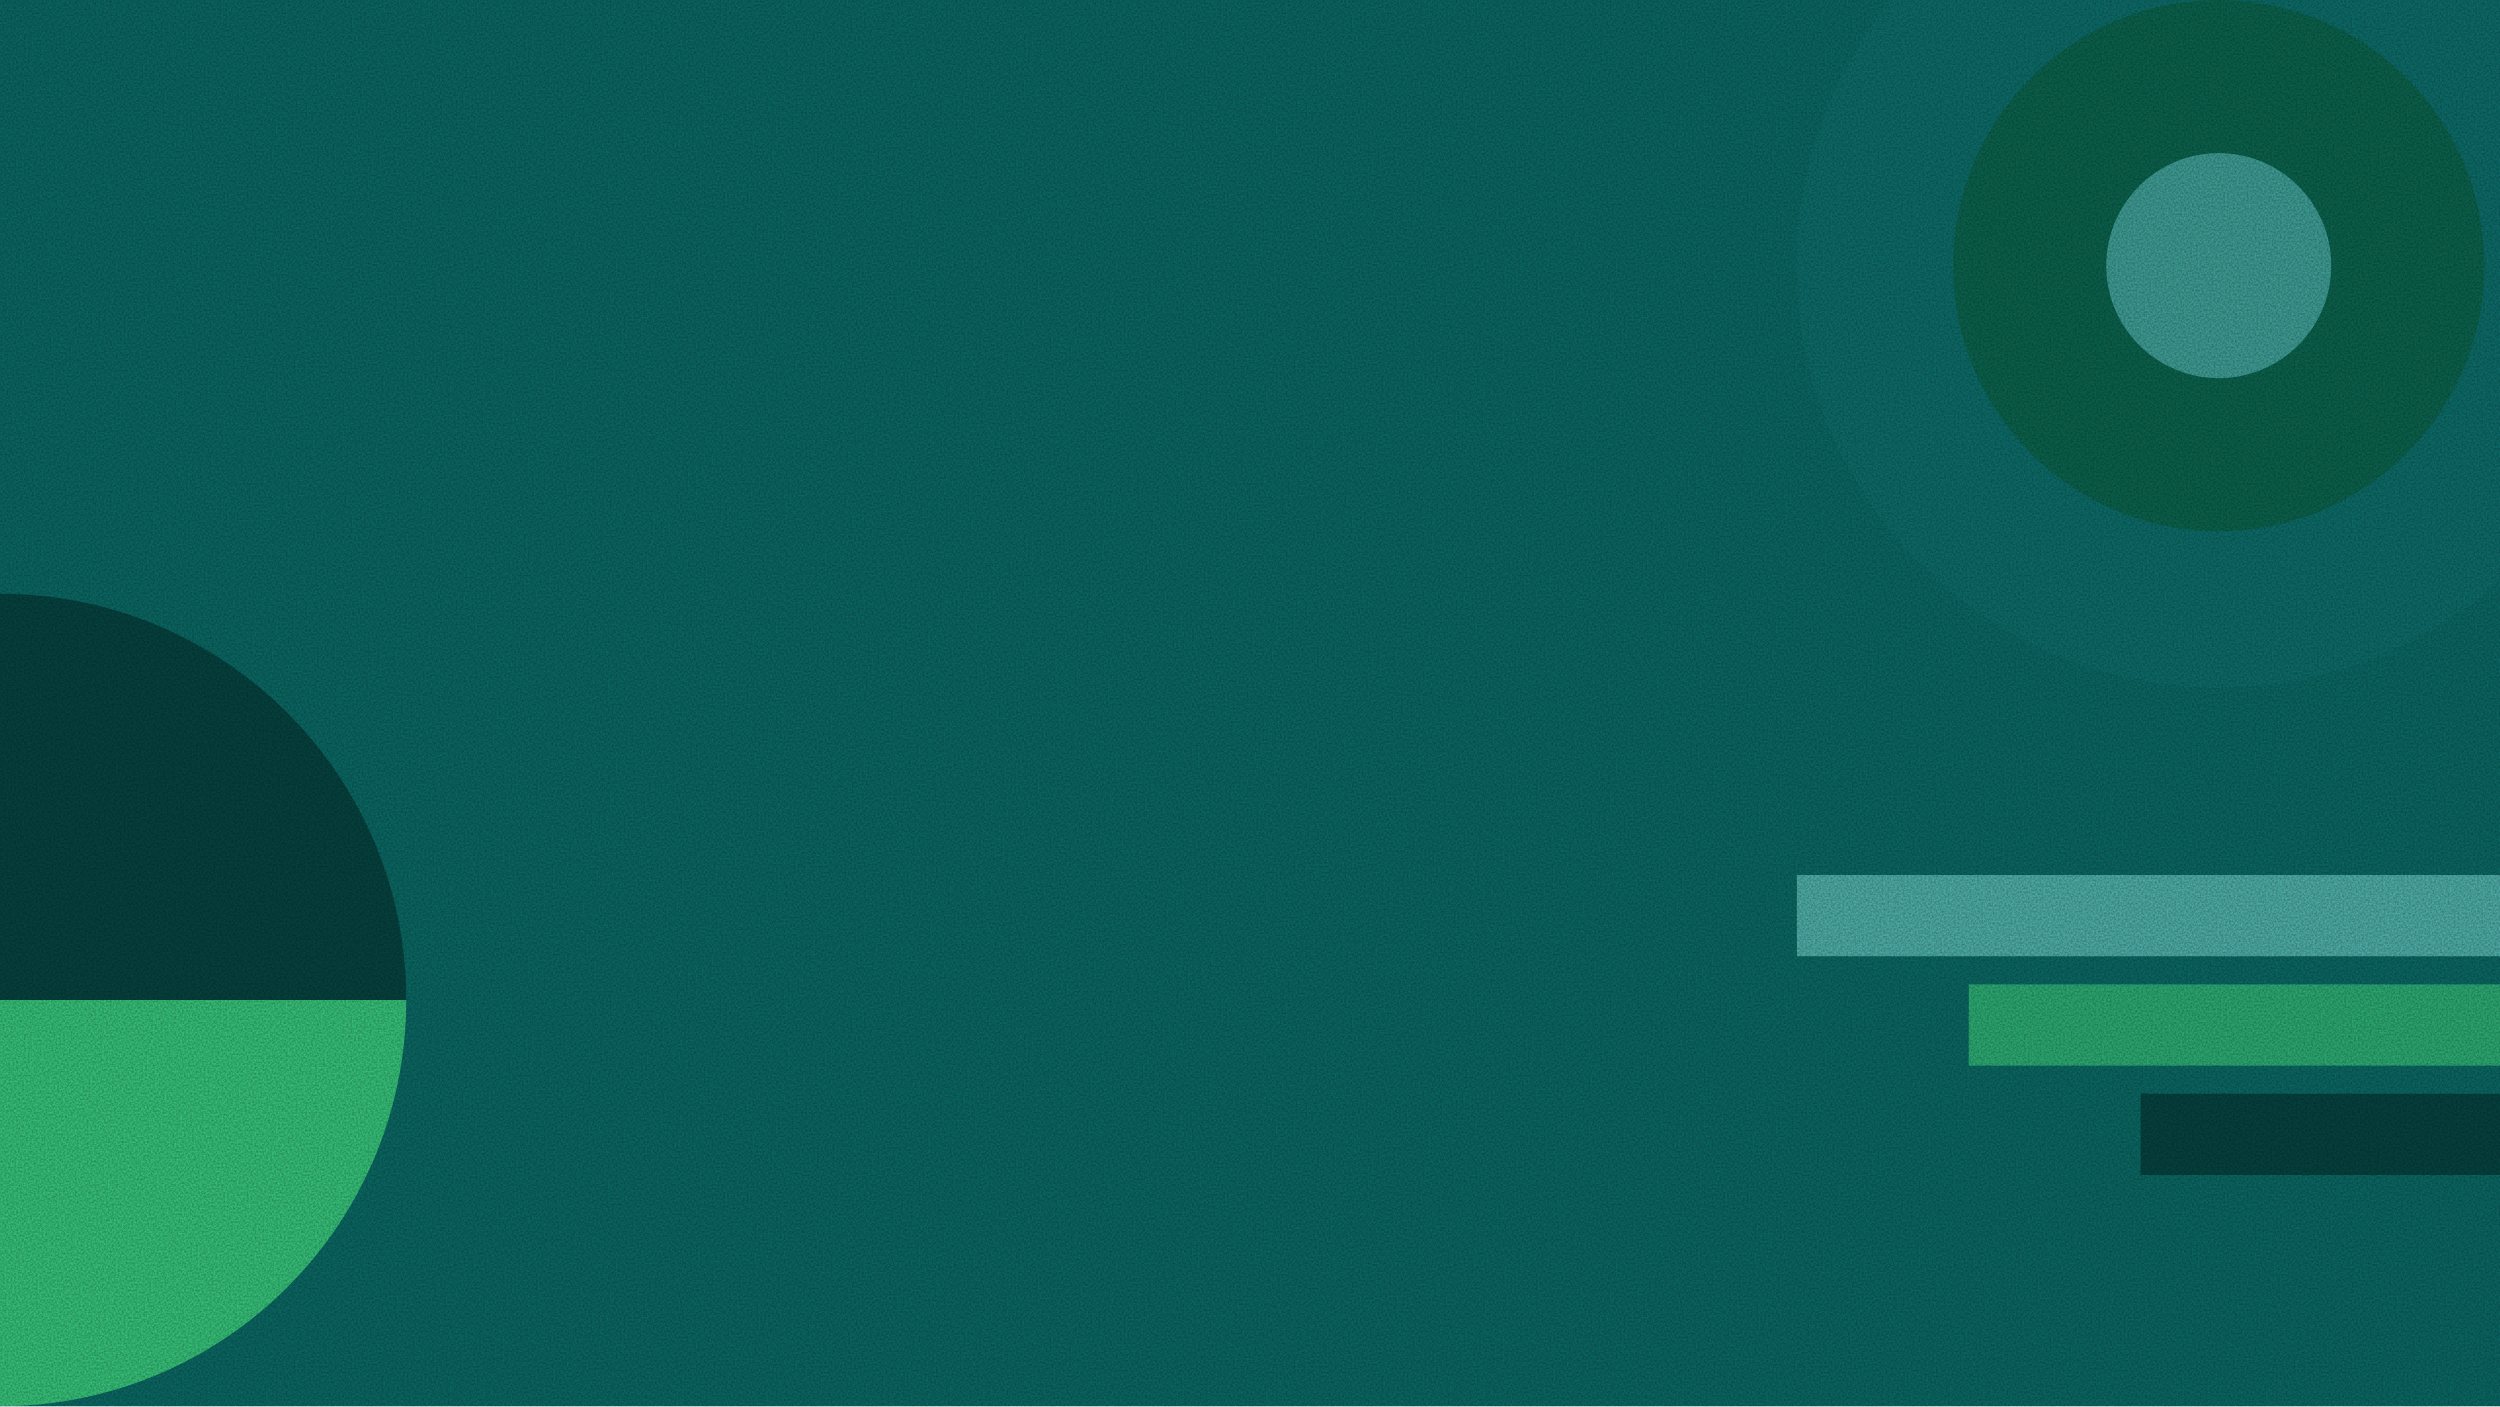
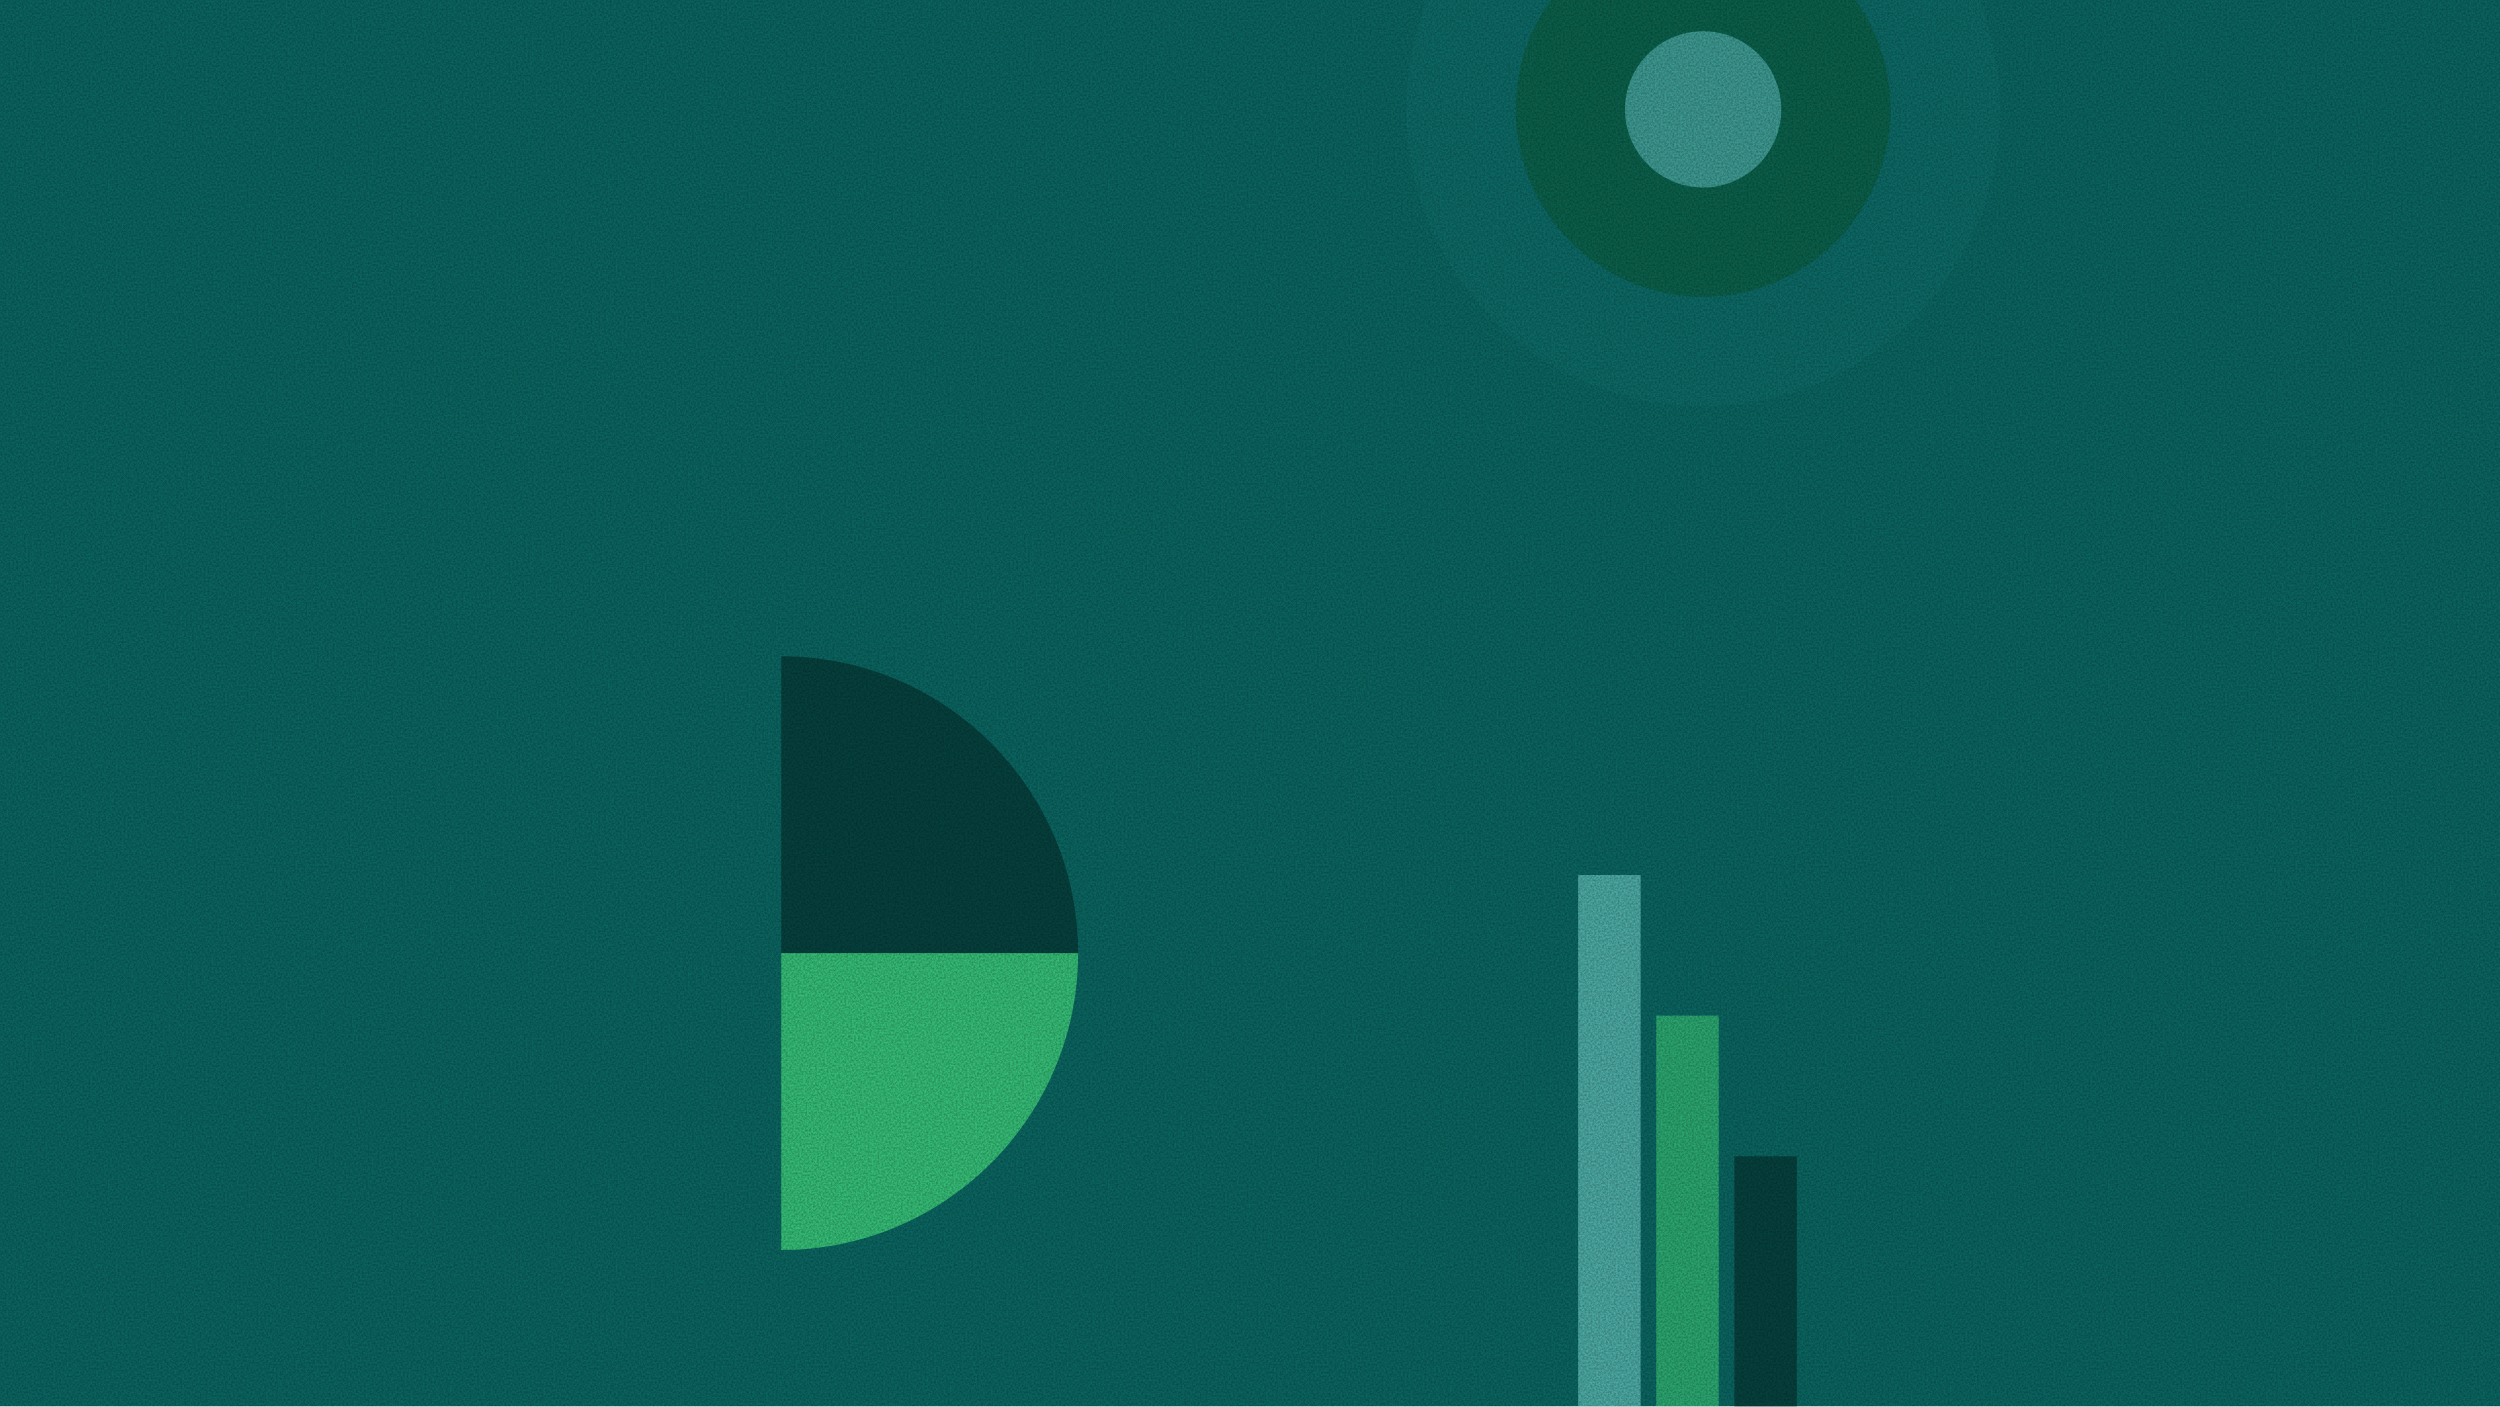
<svg xmlns="http://www.w3.org/2000/svg" viewBox="0 0 1600 900" preserveAspectRatio="xMidYMax slice">
  <defs>
    <clipPath id="c">
      <rect width="1600" height="900" />
    </clipPath>
-     <filter id="o" x="-20%" y="-20%" width="140%" height="140%">
-       <feDropShadow dx="0" dy="24" stdDeviation="26" flood-color="#00110d" flood-opacity=".55" />
-     </filter>
    <filter id="gr" x="0" y="0" width="100%" height="100%">
      <feTurbulence type="fractalNoise" baseFrequency=".8" numOctaves="2" seed="5" />
      <feColorMatrix values="0 0 0 0 0  0 0 0 0 0  0 0 0 0 0  0 0 0 .9 -.25" />
    </filter>
  </defs>
  <g clip-path="url(#c)">
    <rect width="1600" height="900" fill="#0a6460" />
    <g opacity=".5">
-       <circle cx="1420" cy="170" r="270" fill="#0d6b69" />
-       <circle cx="1420" cy="170" r="170" fill="#0a5a34" />
-       <circle cx="1420" cy="170" r="72" fill="#7fe0d8" opacity=".85" />
+       <circle cx="1090" cy="70" r="190" fill="#0d6b69" />
+       <circle cx="1090" cy="70" r="120" fill="#0a5a34" />
+       <circle cx="1090" cy="70" r="50" fill="#7fe0d8" opacity=".85" />
    </g>
-     <path d="M0 380 A260 260 0 0 1 260 640 L0 640 Z" fill="#05403d" />
-     <path d="M0 640 L260 640 A260 260 0 0 1 0 900 Z" fill="#3fd17a" opacity=".8" />
-     <rect x="1150" y="560" width="450" height="52" fill="#7fe0d8" opacity=".55" />
-     <rect x="1260" y="630" width="340" height="52" fill="#3fd17a" opacity=".6" />
-     <rect x="1370" y="700" width="230" height="52" fill="#05403d" />
+     <path d="M500 420 A190 190 0 0 1 690 610 L500 610 Z" fill="#05403d" />
+     <path d="M500 610 L690 610 A190 190 0 0 1 500 800 Z" fill="#3fd17a" opacity=".8" />
+     <rect x="1010" y="560" width="40" height="340" fill="#7fe0d8" opacity=".55" />
+     <rect x="1060" y="650" width="40" height="250" fill="#3fd17a" opacity=".6" />
+     <rect x="1110" y="740" width="40" height="160" fill="#05403d" />
    <rect width="1600" height="900" filter="url(#gr)" opacity=".5" />
  </g>
</svg>
